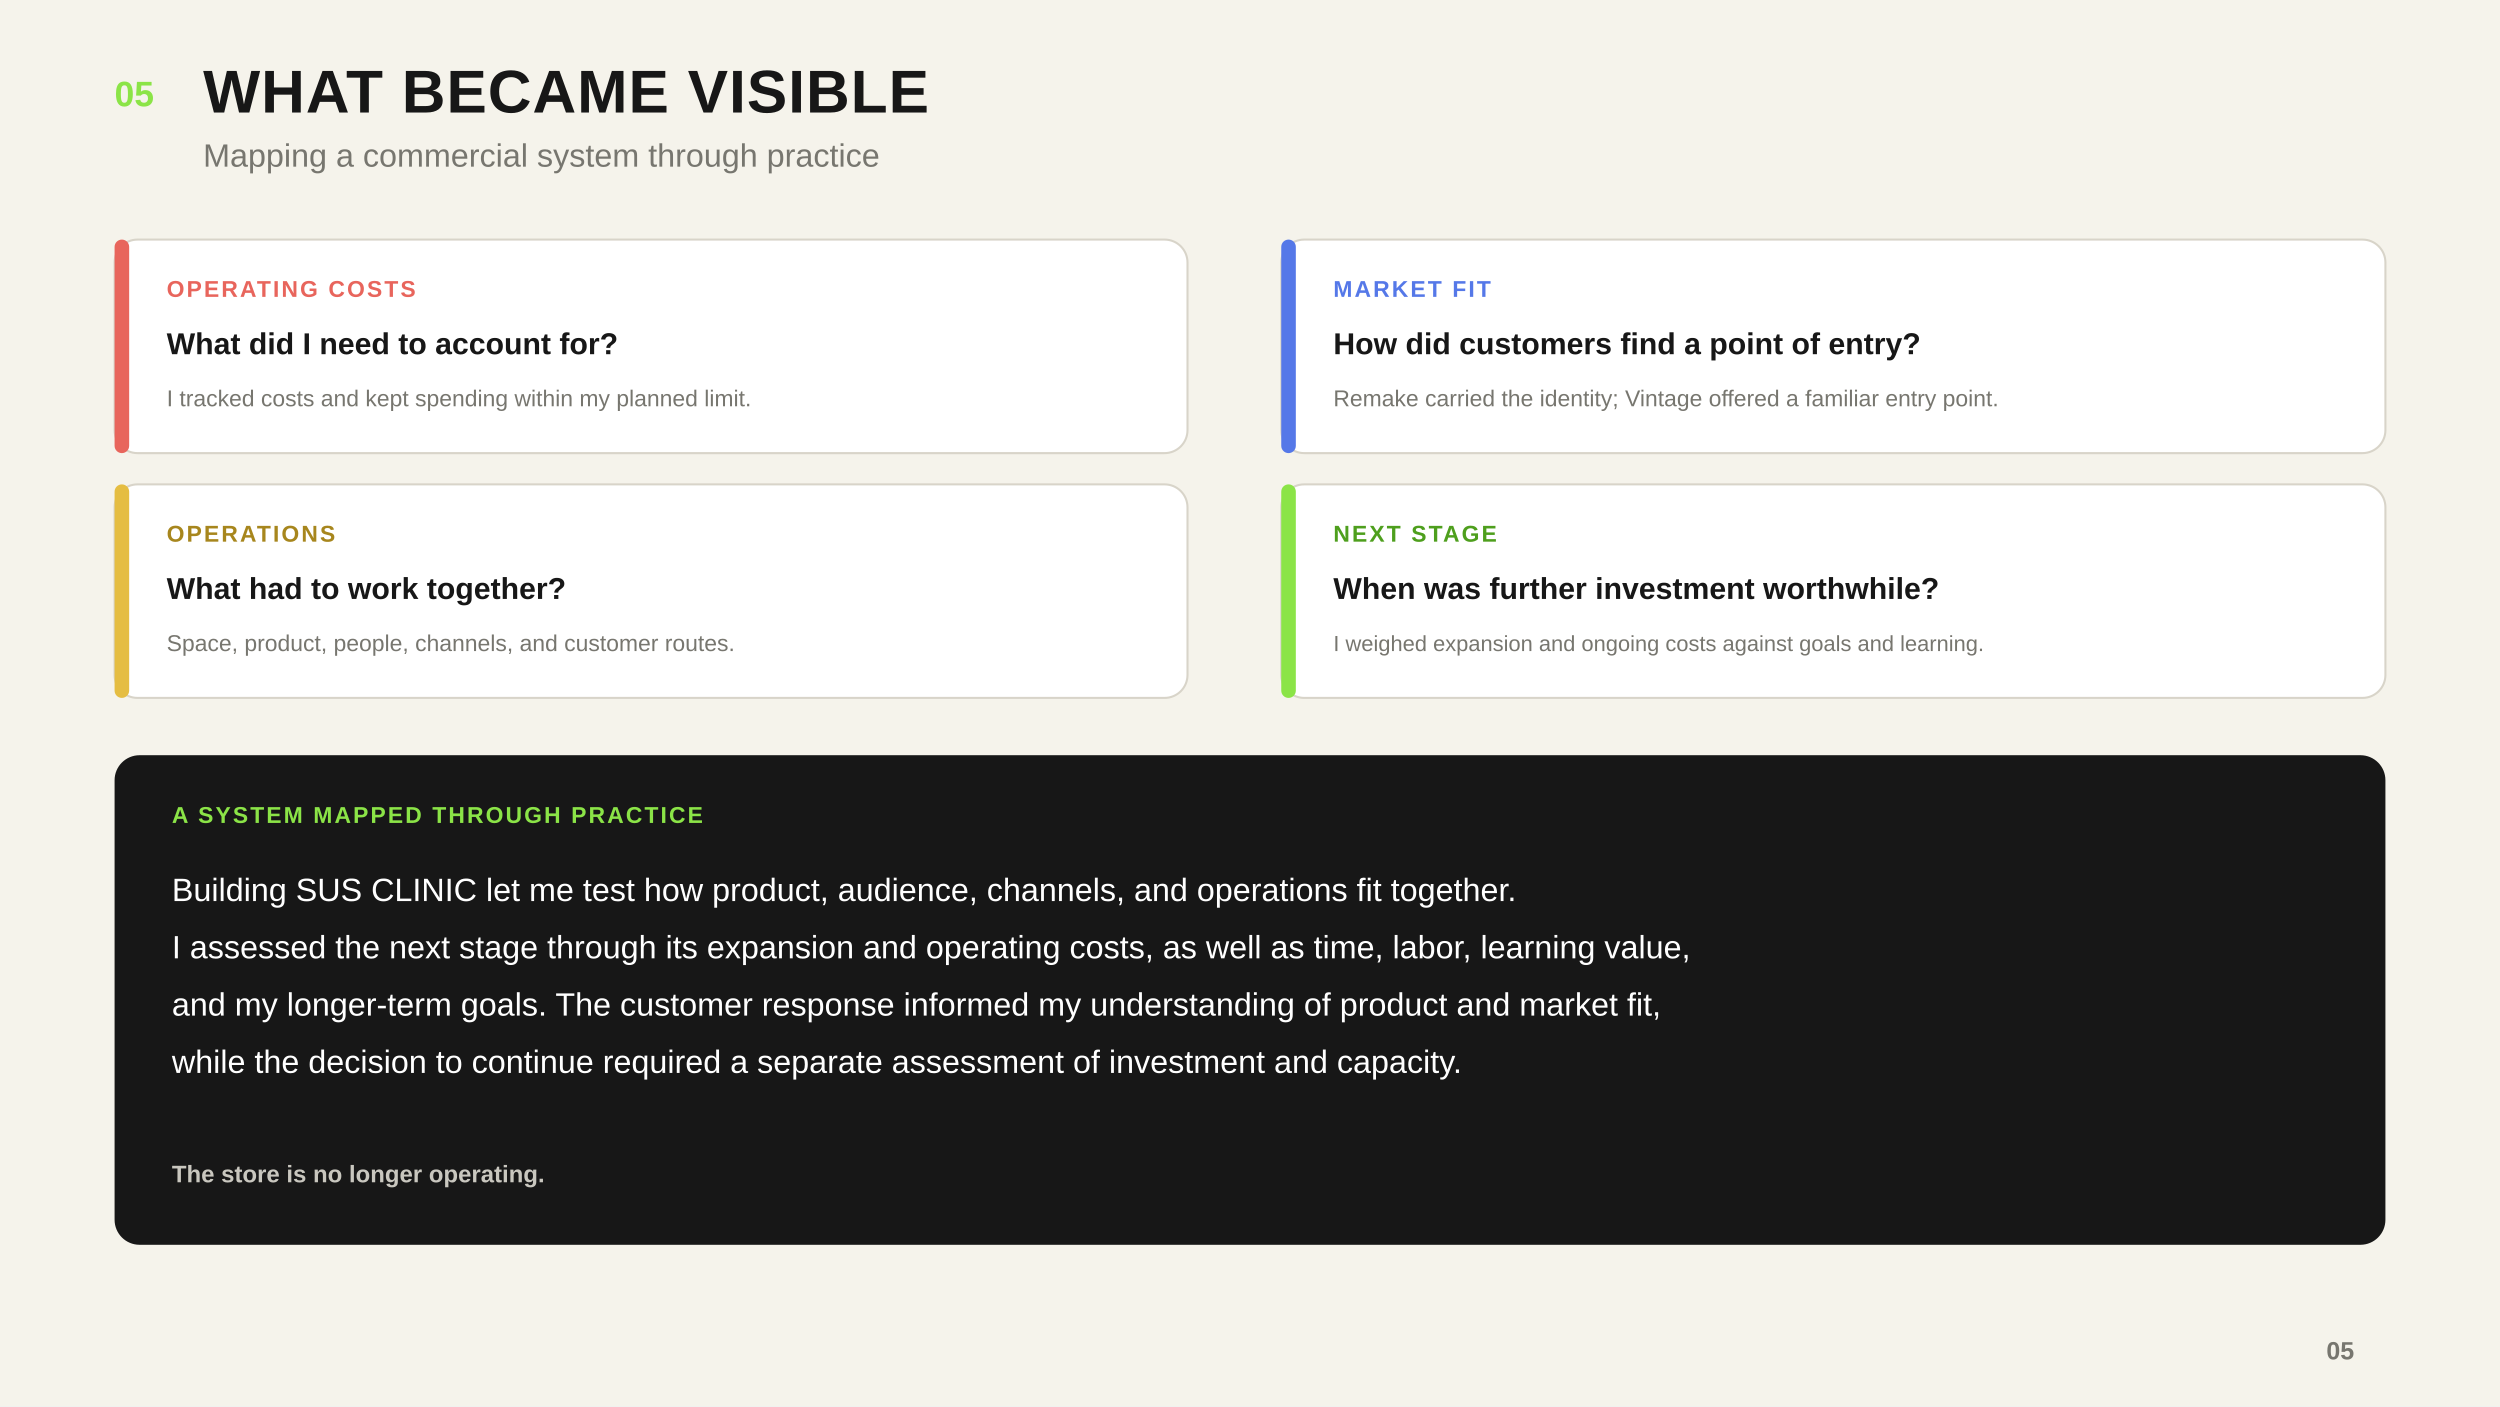
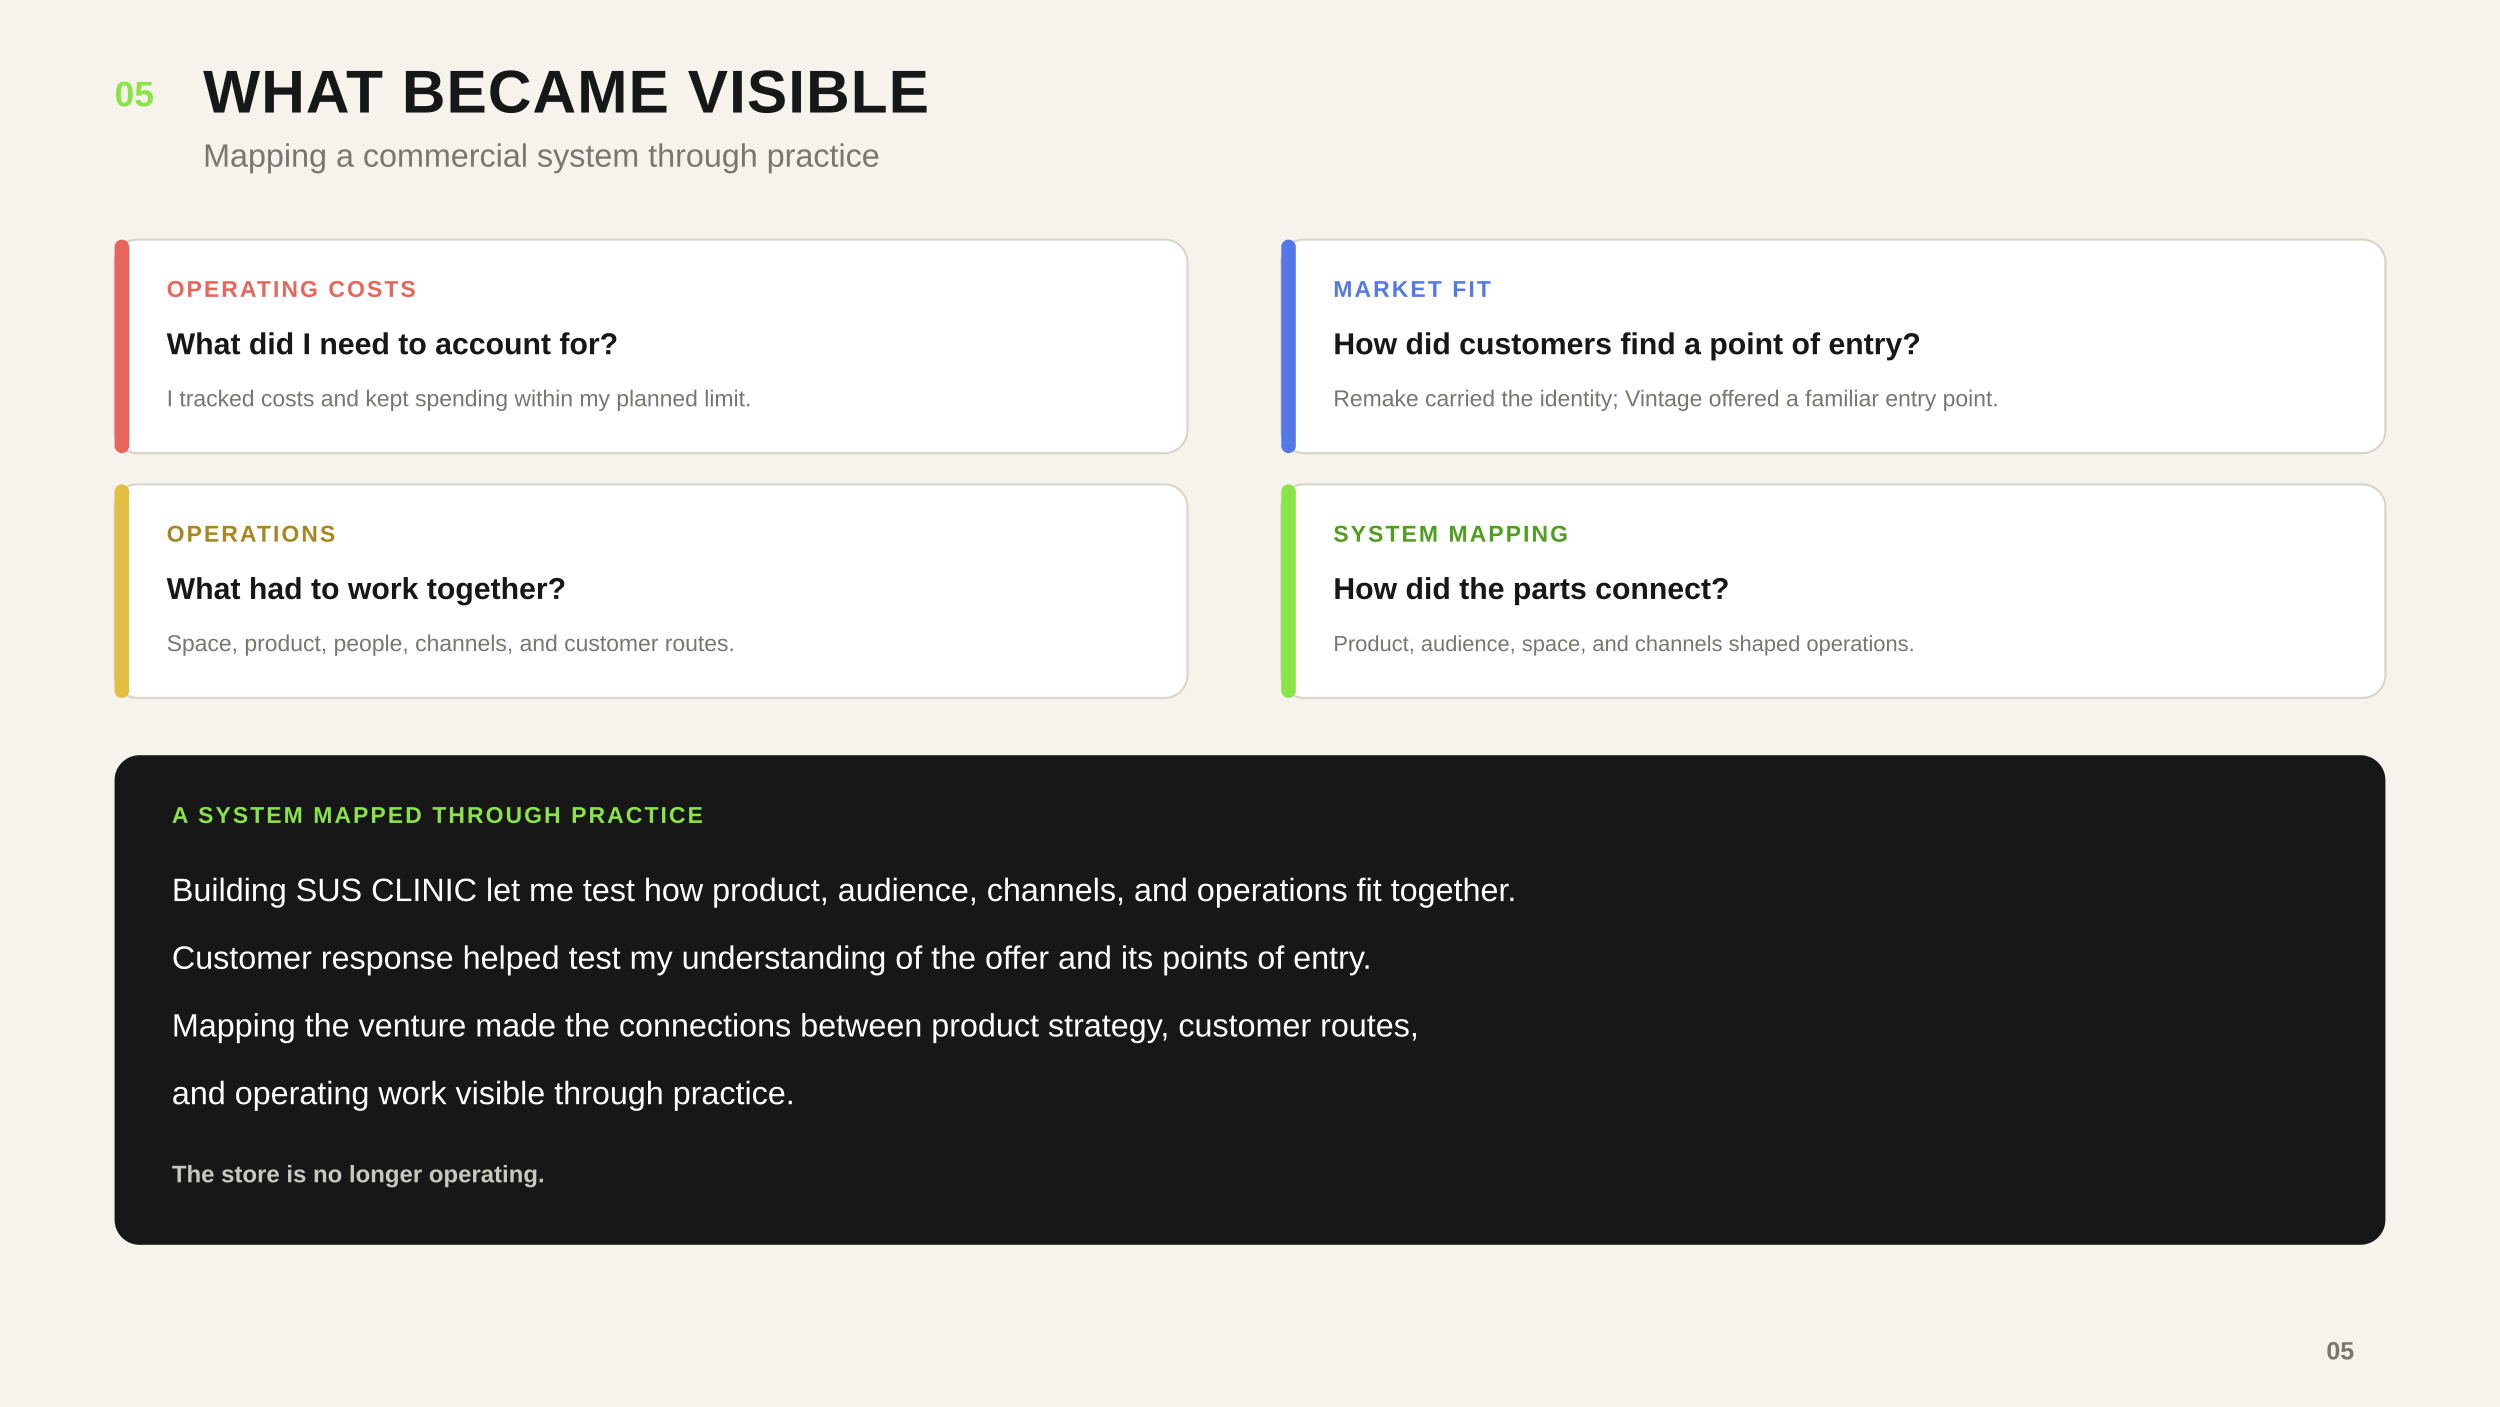
<svg xmlns="http://www.w3.org/2000/svg" viewBox="0 0 2400 1350" role="img" aria-labelledby="title desc">
  <rect width="2400" height="1350" fill="#f5f3eb" />
  <text x="110" y="102" font-family="Arial,Helvetica,sans-serif" font-size="34" font-weight="700" fill="#8be447">05</text>
  <text x="195" y="108" font-family="Arial,Helvetica,sans-serif" font-size="58" font-weight="700" letter-spacing="1" fill="#171717">WHAT BECAME VISIBLE</text>
  <text x="195" y="160" font-family="Arial,Helvetica,sans-serif" font-size="31" fill="#77766f">Mapping a commercial system through practice</text>
  <g font-family="Arial,Helvetica,sans-serif">
    <rect x="110" y="230" width="1030" height="205" rx="22" fill="#fff" stroke="#d8d4c9" stroke-width="2" />
    <rect x="110" y="230" width="14" height="205" rx="7" fill="#e8655c" />
    <text x="160" y="285" font-size="22" font-weight="700" letter-spacing="2" fill="#e8655c">OPERATING COSTS</text>
    <text x="160" y="340" font-size="29" font-weight="700" fill="#171717">What did I need to account for?</text>
    <text x="160" y="390" font-size="22" fill="#77766f">I tracked costs and kept spending within my planned limit.</text>
    <rect x="1230" y="230" width="1060" height="205" rx="22" fill="#fff" stroke="#d8d4c9" stroke-width="2" />
    <rect x="1230" y="230" width="14" height="205" rx="7" fill="#5578e8" />
    <text x="1280" y="285" font-size="22" font-weight="700" letter-spacing="2" fill="#5578e8">MARKET FIT</text>
    <text x="1280" y="340" font-size="29" font-weight="700" fill="#171717">How did customers find a point of entry?</text>
    <text x="1280" y="390" font-size="22" fill="#77766f">Remake carried the identity; Vintage offered a familiar entry point.</text>
    <rect x="110" y="465" width="1030" height="205" rx="22" fill="#fff" stroke="#d8d4c9" stroke-width="2" />
    <rect x="110" y="465" width="14" height="205" rx="7" fill="#e5bd42" />
    <text x="160" y="520" font-size="22" font-weight="700" letter-spacing="2" fill="#a7861d">OPERATIONS</text>
    <text x="160" y="575" font-size="29" font-weight="700" fill="#171717">What had to work together?</text>
    <text x="160" y="625" font-size="22" fill="#77766f">Space, product, people, channels, and customer routes.</text>
    <rect x="1230" y="465" width="1060" height="205" rx="22" fill="#fff" stroke="#d8d4c9" stroke-width="2" />
    <rect x="1230" y="465" width="14" height="205" rx="7" fill="#8be447" />
-     <text x="1280" y="520" font-size="22" font-weight="700" letter-spacing="2" fill="#4e9f1d">NEXT STAGE</text>
-     <text x="1280" y="575" font-size="29" font-weight="700" fill="#171717">When was further investment worthwhile?</text>
-     <text x="1280" y="625" font-size="21" fill="#77766f">I weighed expansion and ongoing costs against goals and learning.</text>
+     <text x="1280" y="520" font-size="22" font-weight="700" letter-spacing="2" fill="#4e9f1d">SYSTEM MAPPING</text>
+     <text x="1280" y="575" font-size="29" font-weight="700" fill="#171717">How did the parts connect?</text>
+     <text x="1280" y="625" font-size="21" fill="#77766f">Product, audience, space, and channels shaped operations.</text>
  </g>
  <rect x="110" y="725" width="2180" height="470" rx="24" fill="#171717" />
  <text x="165" y="790" font-family="Arial,Helvetica,sans-serif" font-size="22" font-weight="700" letter-spacing="2" fill="#8be447">A SYSTEM MAPPED THROUGH PRACTICE</text>
  <g font-family="Arial,Helvetica,sans-serif" font-size="31" fill="#fff">
    <text x="165" y="865">Building SUS CLINIC let me test how product, audience, channels, and operations fit together.</text>
-     <text x="165" y="920">I assessed the next stage through its expansion and operating costs, as well as time, labor, learning value,</text>
-     <text x="165" y="975">and my longer-term goals. The customer response informed my understanding of product and market fit,</text>
-     <text x="165" y="1030">while the decision to continue required a separate assessment of investment and capacity.</text>
+     <text x="165" y="930">Customer response helped test my understanding of the offer and its points of entry.</text>
+     <text x="165" y="995">Mapping the venture made the connections between product strategy, customer routes,</text>
+     <text x="165" y="1060">and operating work visible through practice.</text>
  </g>
  <text x="165" y="1135" font-family="Arial,Helvetica,sans-serif" font-size="23" font-weight="700" fill="#c9c7bf">The store is no longer operating.</text>
  <text x="2260" y="1305" font-family="Arial,Helvetica,sans-serif" font-size="24" font-weight="700" text-anchor="end" fill="#77766f">05</text>
</svg>
